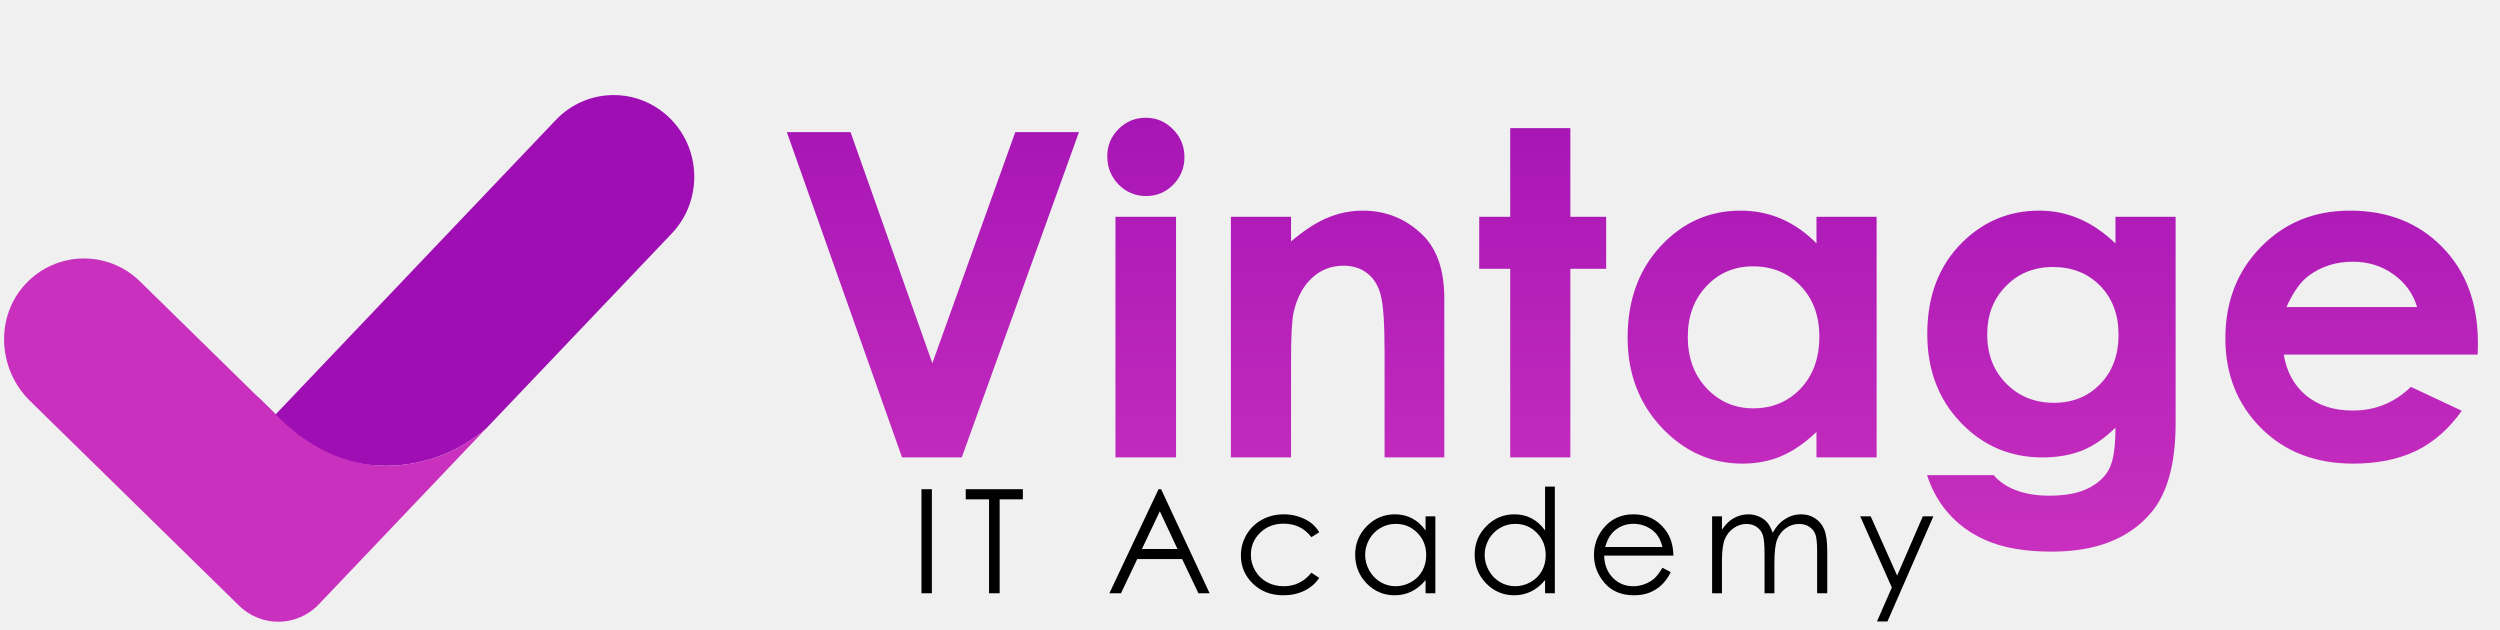
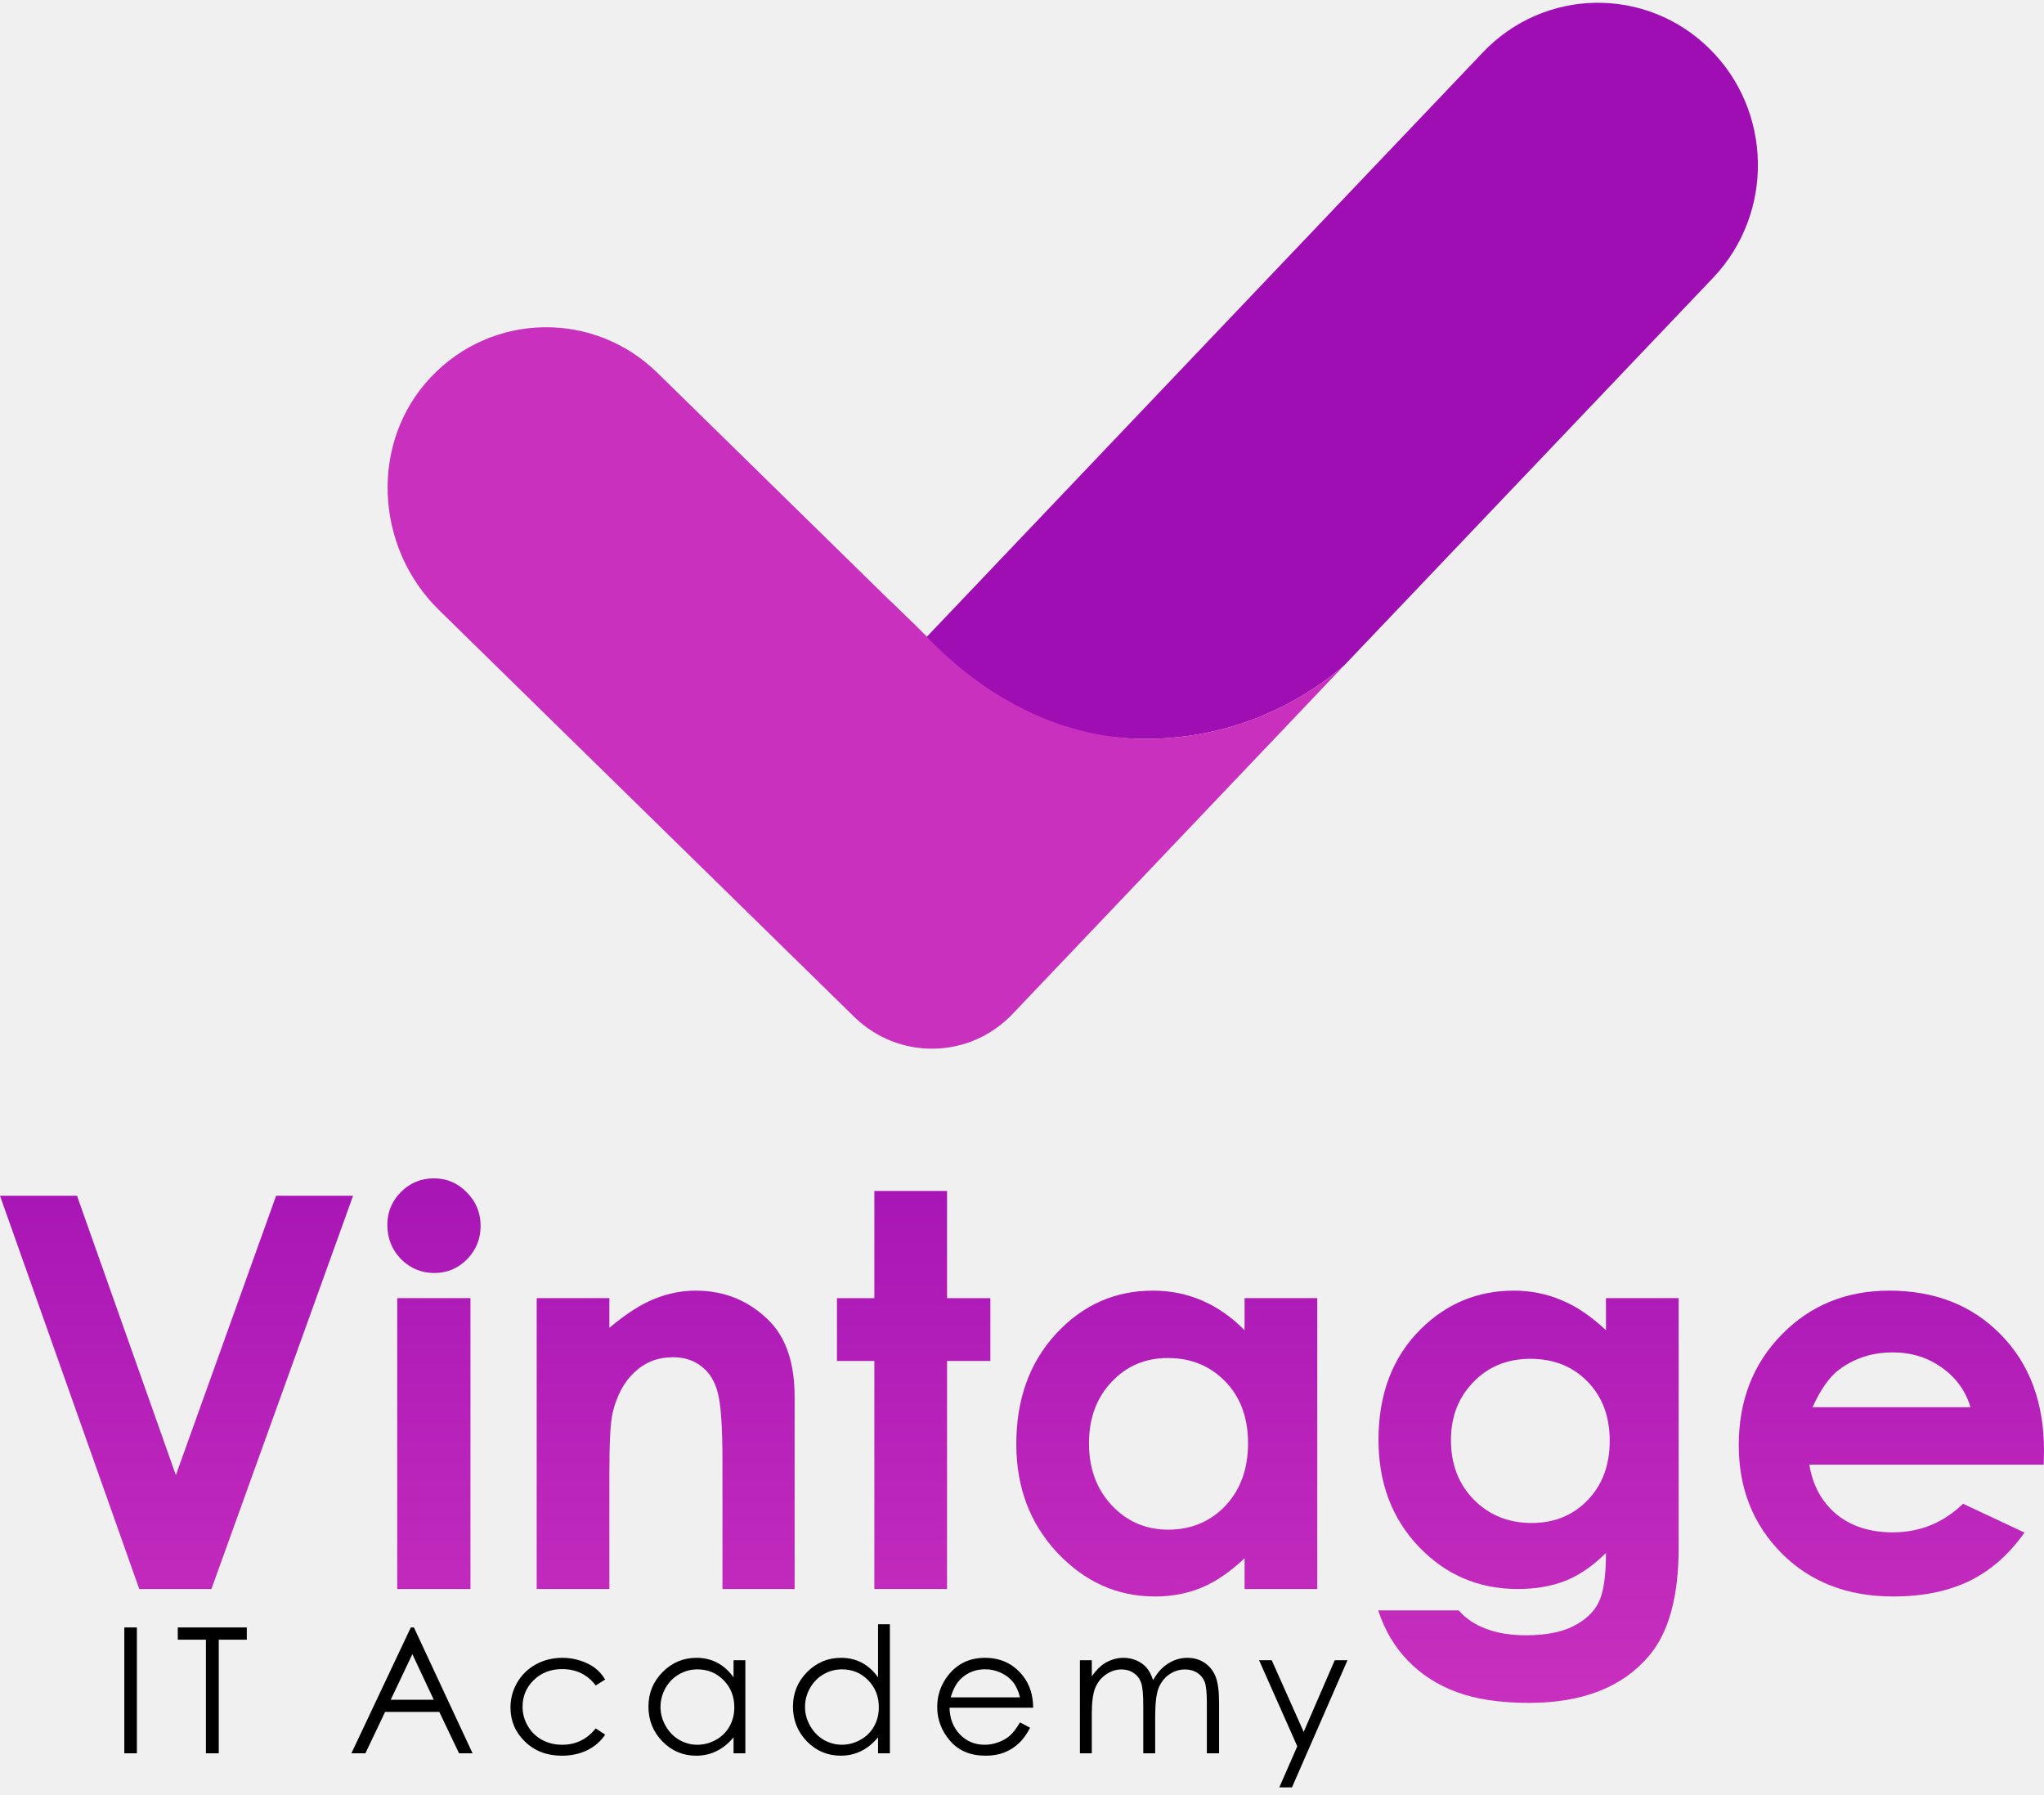
- <svg xmlns="http://www.w3.org/2000/svg" width="552" height="139" viewBox="0 0 552 139" fill="none">
-   <g clip-path="url(#clip0_20_2)">
-     <path d="M153.292 38.719C153.372 43.342 151.716 47.995 148.304 51.58L112.19 89.519L107.325 94.631C101.502 99.618 94.016 102.686 85.803 102.829C73.731 103.04 62.995 96.895 56.728 87.441L60.863 91.492L107.972 41.991L122.716 26.501C129.541 19.331 140.799 19.134 147.869 26.061C151.394 29.514 153.211 34.096 153.292 38.719Z" fill="#9E0EB3" />
-     <path d="M107.324 94.62L86.461 116.549L70.4 133.422C65.619 138.446 57.738 138.583 52.784 133.73L6.607 88.501C-0.518 81.52 -1.14 69.856 5.726 62.609C9.138 59.003 13.675 57.15 18.231 57.071C22.788 56.991 27.375 58.674 30.911 62.137L56.727 87.43C58.408 89.076 59.443 89.994 60.863 91.481C67.232 98.149 75.939 103.002 85.814 102.829C94.016 102.675 101.502 99.618 107.324 94.62Z" fill="#C930BE" />
-   </g>
-   <path d="M173.734 29.174H187.797L205.863 80.199L224.174 29.174H238.236L212.357 101H199.174L173.734 29.174ZM252.982 26C255.326 26 257.328 26.846 258.988 28.539C260.681 30.232 261.527 32.283 261.527 34.691C261.527 37.068 260.697 39.102 259.037 40.795C257.377 42.455 255.391 43.285 253.08 43.285C250.704 43.285 248.669 42.439 246.977 40.746C245.316 39.021 244.486 36.938 244.486 34.496C244.486 32.152 245.316 30.15 246.977 28.49C248.637 26.83 250.639 26 252.982 26ZM246.293 47.875H259.672V101H246.293V47.875ZM271.781 47.875H285.062V53.295C288.09 50.756 290.824 48.998 293.266 48.022C295.74 47.012 298.262 46.508 300.834 46.508C306.107 46.508 310.583 48.347 314.262 52.025C317.354 55.15 318.9 59.773 318.9 65.893V101H305.717V77.709C305.717 71.361 305.424 67.146 304.838 65.062C304.285 62.979 303.292 61.4 301.859 60.326C300.46 59.219 298.718 58.666 296.635 58.666C293.933 58.666 291.605 59.578 289.652 61.4C287.732 63.191 286.397 65.681 285.648 68.871C285.258 70.531 285.062 74.128 285.062 79.662V101H271.781V47.875ZM333.451 28.295H346.732V47.875H354.643V59.35H346.732V101H333.451V59.35H326.615V47.875H333.451V28.295ZM401.078 47.875H414.359V101H401.078V95.385C398.474 97.859 395.854 99.649 393.217 100.756C390.613 101.83 387.781 102.367 384.721 102.367C377.852 102.367 371.911 99.714 366.898 94.408C361.885 89.07 359.379 82.445 359.379 74.535C359.379 66.332 361.804 59.61 366.654 54.369C371.505 49.128 377.396 46.508 384.33 46.508C387.52 46.508 390.515 47.11 393.314 48.315C396.114 49.519 398.702 51.325 401.078 53.734V47.875ZM387.064 58.812C382.93 58.812 379.496 60.277 376.762 63.207C374.027 66.104 372.66 69.831 372.66 74.389C372.66 78.978 374.044 82.755 376.811 85.717C379.61 88.679 383.044 90.16 387.113 90.16C391.312 90.16 394.796 88.712 397.562 85.814C400.329 82.885 401.713 79.06 401.713 74.34C401.713 69.717 400.329 65.974 397.562 63.109C394.796 60.245 391.296 58.812 387.064 58.812ZM467.094 47.875H480.375V93.383C480.375 102.367 478.568 108.975 474.955 113.207C470.105 118.936 462.797 121.801 453.031 121.801C447.823 121.801 443.445 121.15 439.896 119.848C436.348 118.546 433.354 116.625 430.912 114.086C428.471 111.579 426.664 108.52 425.492 104.906H440.189C441.492 106.404 443.168 107.527 445.219 108.275C447.27 109.057 449.695 109.447 452.494 109.447C456.075 109.447 458.956 108.894 461.137 107.787C463.318 106.68 464.848 105.248 465.727 103.49C466.638 101.732 467.094 98.705 467.094 94.408C464.75 96.752 462.292 98.445 459.721 99.486C457.149 100.495 454.236 101 450.98 101C443.852 101 437.829 98.428 432.914 93.285C427.999 88.142 425.541 81.632 425.541 73.754C425.541 65.323 428.145 58.552 433.354 53.441C438.074 48.819 443.705 46.508 450.248 46.508C453.308 46.508 456.189 47.078 458.891 48.217C461.625 49.324 464.359 51.163 467.094 53.734V47.875ZM453.275 58.959C449.076 58.959 445.609 60.375 442.875 63.207C440.141 66.007 438.773 69.538 438.773 73.803C438.773 78.23 440.173 81.859 442.973 84.691C445.772 87.523 449.288 88.939 453.52 88.939C457.654 88.939 461.055 87.556 463.725 84.789C466.426 82.022 467.777 78.393 467.777 73.9C467.777 69.473 466.426 65.876 463.725 63.109C461.023 60.342 457.54 58.959 453.275 58.959ZM547.074 78.295H504.252C504.87 82.071 506.514 85.082 509.184 87.328C511.885 89.542 515.32 90.648 519.486 90.648C524.467 90.648 528.747 88.907 532.328 85.424L543.559 90.697C540.759 94.669 537.406 97.615 533.5 99.535C529.594 101.423 524.955 102.367 519.584 102.367C511.251 102.367 504.464 99.747 499.223 94.506C493.982 89.232 491.361 82.641 491.361 74.731C491.361 66.625 493.965 59.903 499.174 54.565C504.415 49.193 510.974 46.508 518.852 46.508C527.217 46.508 534.021 49.193 539.262 54.565C544.503 59.903 547.123 66.967 547.123 75.756L547.074 78.295ZM533.695 67.797C532.816 64.835 531.075 62.426 528.471 60.57C525.899 58.715 522.904 57.787 519.486 57.787C515.775 57.787 512.52 58.829 509.721 60.912C507.963 62.214 506.335 64.509 504.838 67.797H533.695Z" fill="url(#paint0_linear_20_2)" />
-   <path d="M203.461 108.016H205.757V131H203.461V108.016ZM213.237 110.25V108.016H225.847V110.25H220.722V131H218.378V110.25H213.237ZM256.369 108.016L267.088 131H264.619L261.01 123.438H251.104L247.51 131H244.947L255.807 108.016H256.369ZM256.088 112.891L252.135 121.219H259.994L256.088 112.891ZM291.287 117.531L289.552 118.609C288.052 116.62 286.006 115.625 283.412 115.625C281.339 115.625 279.615 116.292 278.24 117.625C276.875 118.958 276.193 120.578 276.193 122.484C276.193 123.724 276.506 124.891 277.131 125.984C277.766 127.078 278.631 127.927 279.724 128.531C280.828 129.135 282.063 129.438 283.427 129.438C285.927 129.438 287.969 128.443 289.552 126.453L291.287 127.594C290.474 128.812 289.381 129.76 288.006 130.438C286.641 131.104 285.084 131.438 283.334 131.438C280.646 131.438 278.417 130.583 276.646 128.875C274.875 127.167 273.99 125.089 273.99 122.641C273.99 120.995 274.401 119.469 275.224 118.062C276.058 116.646 277.198 115.542 278.646 114.75C280.094 113.958 281.714 113.562 283.506 113.562C284.631 113.562 285.714 113.734 286.756 114.078C287.808 114.422 288.698 114.87 289.427 115.422C290.157 115.974 290.776 116.677 291.287 117.531ZM316.923 114V131H314.767V128.078C313.85 129.193 312.819 130.031 311.673 130.594C310.538 131.156 309.293 131.438 307.939 131.438C305.532 131.438 303.475 130.568 301.767 128.828C300.069 127.078 299.22 124.953 299.22 122.453C299.22 120.005 300.079 117.911 301.798 116.172C303.517 114.432 305.585 113.562 308.001 113.562C309.397 113.562 310.657 113.859 311.782 114.453C312.918 115.047 313.913 115.938 314.767 117.125V114H316.923ZM308.173 115.672C306.954 115.672 305.829 115.974 304.798 116.578C303.767 117.172 302.944 118.01 302.329 119.094C301.725 120.177 301.423 121.323 301.423 122.531C301.423 123.729 301.73 124.875 302.345 125.969C302.96 127.062 303.782 127.917 304.814 128.531C305.855 129.135 306.97 129.438 308.157 129.438C309.355 129.438 310.491 129.135 311.564 128.531C312.637 127.927 313.46 127.109 314.032 126.078C314.616 125.047 314.907 123.885 314.907 122.594C314.907 120.625 314.256 118.979 312.954 117.656C311.663 116.333 310.069 115.672 308.173 115.672ZM343.309 107.438V131H341.153V128.078C340.236 129.193 339.205 130.031 338.059 130.594C336.924 131.156 335.679 131.438 334.325 131.438C331.919 131.438 329.861 130.568 328.153 128.828C326.455 127.078 325.606 124.953 325.606 122.453C325.606 120.005 326.466 117.911 328.184 116.172C329.903 114.432 331.971 113.562 334.387 113.562C335.783 113.562 337.044 113.859 338.169 114.453C339.304 115.047 340.299 115.938 341.153 117.125V107.438H343.309ZM334.559 115.672C333.341 115.672 332.216 115.974 331.184 116.578C330.153 117.172 329.33 118.01 328.716 119.094C328.111 120.177 327.809 121.323 327.809 122.531C327.809 123.729 328.117 124.875 328.731 125.969C329.346 127.062 330.169 127.917 331.2 128.531C332.242 129.135 333.356 129.438 334.544 129.438C335.742 129.438 336.877 129.135 337.95 128.531C339.023 127.927 339.846 127.109 340.419 126.078C341.002 125.047 341.294 123.885 341.294 122.594C341.294 120.625 340.643 118.979 339.341 117.656C338.049 116.333 336.455 115.672 334.559 115.672ZM367.071 125.359L368.914 126.328C368.31 127.516 367.612 128.474 366.821 129.203C366.029 129.932 365.138 130.49 364.149 130.875C363.159 131.25 362.039 131.438 360.789 131.438C358.018 131.438 355.852 130.531 354.289 128.719C352.727 126.896 351.946 124.839 351.946 122.547C351.946 120.391 352.607 118.469 353.93 116.781C355.607 114.635 357.852 113.562 360.664 113.562C363.56 113.562 365.873 114.661 367.602 116.859C368.831 118.411 369.456 120.349 369.477 122.672H354.196C354.237 124.651 354.867 126.276 356.086 127.547C357.305 128.807 358.81 129.438 360.602 129.438C361.466 129.438 362.305 129.286 363.117 128.984C363.94 128.682 364.638 128.281 365.211 127.781C365.784 127.281 366.404 126.474 367.071 125.359ZM367.071 120.781C366.779 119.615 366.352 118.682 365.789 117.984C365.237 117.286 364.503 116.724 363.586 116.297C362.67 115.87 361.706 115.656 360.696 115.656C359.029 115.656 357.597 116.193 356.399 117.266C355.524 118.047 354.862 119.219 354.414 120.781H367.071ZM378.035 114H380.207V116.938C380.967 115.854 381.748 115.062 382.551 114.562C383.655 113.896 384.816 113.562 386.035 113.562C386.858 113.562 387.639 113.724 388.379 114.047C389.118 114.37 389.722 114.802 390.191 115.344C390.66 115.875 391.066 116.641 391.41 117.641C392.139 116.307 393.051 115.297 394.144 114.609C395.238 113.911 396.415 113.562 397.676 113.562C398.853 113.562 399.889 113.859 400.785 114.453C401.691 115.047 402.363 115.875 402.801 116.938C403.238 118 403.457 119.594 403.457 121.719V131H401.222V121.719C401.222 119.896 401.092 118.646 400.832 117.969C400.571 117.281 400.123 116.729 399.488 116.312C398.863 115.896 398.113 115.688 397.238 115.688C396.176 115.688 395.202 116 394.316 116.625C393.441 117.25 392.801 118.083 392.394 119.125C391.988 120.167 391.785 121.906 391.785 124.344V131H389.613V122.297C389.613 120.245 389.483 118.854 389.222 118.125C388.972 117.385 388.53 116.797 387.894 116.359C387.259 115.911 386.504 115.688 385.629 115.688C384.618 115.688 383.67 115.995 382.785 116.609C381.91 117.214 381.259 118.031 380.832 119.062C380.415 120.094 380.207 121.672 380.207 123.797V131H378.035V114ZM410.734 114H413.046L418.89 127.094L424.562 114H426.89L416.749 137.219H414.437L417.718 129.719L410.734 114Z" fill="black" />
+ <svg xmlns="http://www.w3.org/2000/svg" width="90" height="79" viewBox="0 0 90 79" fill="none">
+   <path d="M77.402 7.14C77.434 8.971 76.779 10.813 75.427 12.232L61.129 27.254L59.202 29.278C56.897 31.253 53.933 32.468 50.681 32.525C45.901 32.608 41.65 30.175 39.168 26.431L40.806 28.036L59.458 8.436L65.296 2.303C67.998 -0.536 72.456 -0.614 75.255 2.129C76.651 3.496 77.37 5.31 77.402 7.14Z" fill="#9E0EB3" />
+   <path d="M59.203 29.274L50.942 37.957L44.583 44.638C42.69 46.627 39.569 46.681 37.608 44.76L19.324 26.851C16.503 24.087 16.257 19.469 18.976 16.6C20.326 15.172 22.123 14.438 23.927 14.407C25.731 14.375 27.547 15.042 28.947 16.413L39.169 26.427C39.835 27.079 40.244 27.443 40.807 28.032C43.328 30.672 46.776 32.593 50.686 32.525C53.933 32.464 56.898 31.253 59.203 29.274Z" fill="#C930BE" />
+   <path d="M89.988 64.479H79.667C79.816 65.389 80.212 66.115 80.855 66.656C81.507 67.19 82.334 67.457 83.339 67.457C84.539 67.457 85.571 67.037 86.434 66.197L89.141 67.468C88.466 68.426 87.658 69.136 86.716 69.599C85.775 70.054 84.657 70.281 83.362 70.281C81.354 70.281 79.718 69.65 78.454 68.386C77.191 67.115 76.56 65.526 76.56 63.62C76.56 61.666 77.187 60.046 78.443 58.759C79.706 57.464 81.287 56.817 83.186 56.817C85.202 56.817 86.842 57.464 88.105 58.759C89.368 60.046 90 61.748 90 63.867L89.988 64.479ZM86.763 61.949C86.552 61.234 86.132 60.654 85.504 60.207C84.884 59.76 84.162 59.536 83.339 59.536C82.444 59.536 81.66 59.787 80.985 60.289C80.561 60.603 80.169 61.156 79.808 61.949H86.763Z" fill="url(#paint0_linear_115_405)" />
+   <path d="M70.713 57.147H73.914V68.116C73.914 70.281 73.479 71.874 72.608 72.894C71.439 74.275 69.677 74.965 67.323 74.965C66.068 74.965 65.013 74.808 64.157 74.495C63.302 74.181 62.58 73.718 61.992 73.106C61.404 72.502 60.968 71.764 60.685 70.893H64.228C64.542 71.254 64.946 71.525 65.44 71.705C65.935 71.894 66.519 71.988 67.194 71.988C68.057 71.988 68.751 71.854 69.277 71.588C69.803 71.321 70.172 70.976 70.383 70.552C70.603 70.128 70.713 69.398 70.713 68.363C70.148 68.928 69.556 69.336 68.936 69.587C68.316 69.83 67.614 69.952 66.829 69.952C65.111 69.952 63.659 69.332 62.474 68.092C61.29 66.852 60.697 65.283 60.697 63.384C60.697 61.352 61.325 59.72 62.58 58.488C63.718 57.374 65.076 56.817 66.653 56.817C67.39 56.817 68.085 56.954 68.736 57.229C69.395 57.496 70.054 57.939 70.713 58.559V57.147ZM67.382 59.818C66.37 59.818 65.534 60.16 64.875 60.842C64.216 61.517 63.887 62.368 63.887 63.396C63.887 64.463 64.224 65.338 64.899 66.021C65.574 66.703 66.421 67.045 67.441 67.045C68.438 67.045 69.257 66.711 69.901 66.044C70.552 65.377 70.878 64.502 70.878 63.42C70.878 62.353 70.552 61.486 69.901 60.819C69.25 60.152 68.41 59.818 67.382 59.818Z" fill="url(#paint1_linear_115_405)" />
+   <path d="M54.8 57.147H58.001V69.952H54.8V68.598C54.172 69.195 53.541 69.626 52.905 69.893C52.277 70.152 51.595 70.281 50.857 70.281C49.202 70.281 47.77 69.642 46.562 68.363C45.353 67.076 44.749 65.479 44.749 63.573C44.749 61.596 45.334 59.975 46.503 58.712C47.672 57.449 49.092 56.817 50.763 56.817C51.532 56.817 52.254 56.962 52.929 57.253C53.603 57.543 54.227 57.978 54.8 58.559V57.147ZM51.422 59.783C50.426 59.783 49.598 60.136 48.939 60.842C48.28 61.541 47.95 62.439 47.95 63.537C47.95 64.644 48.284 65.554 48.951 66.268C49.625 66.982 50.453 67.339 51.434 67.339C52.446 67.339 53.286 66.99 53.953 66.291C54.62 65.585 54.953 64.663 54.953 63.526C54.953 62.411 54.62 61.509 53.953 60.819C53.286 60.128 52.442 59.783 51.422 59.783Z" fill="url(#paint2_linear_115_405)" />
+   <path d="M38.499 52.428H41.7V57.148H43.607V59.913H41.7V69.952H38.499V59.913H36.852V57.148H38.499V52.428Z" fill="url(#paint3_linear_115_405)" />
+   <path d="M23.631 57.147H26.832V58.453C27.562 57.841 28.221 57.417 28.809 57.182C29.406 56.939 30.014 56.817 30.634 56.817C31.905 56.817 32.983 57.26 33.87 58.147C34.615 58.9 34.988 60.014 34.988 61.489V69.952H31.811V64.338C31.811 62.808 31.74 61.792 31.599 61.289C31.465 60.787 31.226 60.407 30.881 60.148C30.543 59.881 30.124 59.748 29.621 59.748C28.97 59.748 28.409 59.967 27.938 60.407C27.476 60.838 27.154 61.438 26.973 62.208C26.879 62.608 26.832 63.475 26.832 64.808V69.952H23.631V57.147Z" fill="url(#paint4_linear_115_405)" />
+   <path d="M19.102 51.874C19.668 51.874 20.15 52.078 20.55 52.486C20.958 52.894 21.162 53.388 21.162 53.969C21.162 54.542 20.962 55.032 20.562 55.44C20.162 55.84 19.683 56.04 19.126 56.04C18.553 56.04 18.063 55.836 17.655 55.428C17.255 55.013 17.055 54.51 17.055 53.922C17.055 53.357 17.255 52.874 17.655 52.474C18.055 52.074 18.538 51.874 19.102 51.874ZM17.49 57.147H20.715V69.952H17.49V57.147Z" fill="url(#paint5_linear_115_405)" />
+   <path d="M0 52.639H3.39L7.744 64.938L12.158 52.639H15.547L9.309 69.952H6.132L0 52.639Z" fill="url(#paint6_linear_115_405)" />
+   <path d="M55.438 73.086H55.995L57.403 76.242L58.771 73.086H59.332L56.888 78.683H56.33L57.121 76.875L55.438 73.086Z" fill="black" />
+   <path d="M47.55 73.087H48.073V73.795C48.257 73.534 48.445 73.343 48.638 73.222C48.904 73.061 49.184 72.981 49.478 72.981C49.676 72.981 49.865 73.02 50.043 73.098C50.221 73.176 50.367 73.28 50.48 73.41C50.593 73.539 50.691 73.723 50.774 73.964C50.949 73.643 51.169 73.399 51.433 73.234C51.696 73.065 51.98 72.981 52.284 72.981C52.568 72.981 52.817 73.053 53.033 73.196C53.252 73.339 53.414 73.539 53.519 73.795C53.625 74.051 53.677 74.435 53.677 74.947V77.184H53.139V74.947C53.139 74.508 53.107 74.207 53.045 74.043C52.982 73.877 52.874 73.745 52.721 73.644C52.57 73.544 52.389 73.493 52.178 73.493C51.922 73.493 51.688 73.569 51.474 73.719C51.263 73.87 51.109 74.071 51.011 74.322C50.913 74.573 50.864 74.992 50.864 75.58V77.184H50.34V75.087C50.34 74.592 50.309 74.257 50.246 74.081C50.186 73.903 50.079 73.761 49.926 73.655C49.773 73.547 49.591 73.493 49.38 73.493C49.137 73.493 48.908 73.567 48.695 73.716C48.484 73.861 48.327 74.058 48.224 74.307C48.123 74.555 48.073 74.936 48.073 75.448V77.184H47.55V73.087Z" fill="black" />
+   <path d="M44.912 75.825L45.357 76.058C45.211 76.344 45.043 76.575 44.852 76.751C44.661 76.927 44.447 77.061 44.208 77.154C43.969 77.245 43.7 77.29 43.398 77.29C42.73 77.29 42.208 77.071 41.831 76.634C41.455 76.195 41.267 75.699 41.267 75.147C41.267 74.627 41.426 74.164 41.745 73.757C42.149 73.24 42.69 72.981 43.368 72.981C44.066 72.981 44.623 73.246 45.04 73.776C45.337 74.15 45.487 74.617 45.492 75.177H41.809C41.819 75.654 41.971 76.046 42.265 76.352C42.558 76.656 42.921 76.808 43.353 76.808C43.562 76.808 43.764 76.771 43.959 76.698C44.158 76.626 44.326 76.529 44.464 76.408C44.602 76.288 44.752 76.093 44.912 75.825ZM44.912 74.721C44.842 74.44 44.739 74.215 44.603 74.047C44.47 73.879 44.293 73.743 44.072 73.64C43.851 73.537 43.619 73.486 43.376 73.486C42.974 73.486 42.629 73.615 42.34 73.874C42.129 74.062 41.97 74.345 41.862 74.721H44.912Z" fill="black" />
+   <path d="M39.182 71.504V77.183H38.662V76.479C38.441 76.748 38.193 76.95 37.917 77.086C37.643 77.221 37.343 77.289 37.017 77.289C36.437 77.289 35.941 77.079 35.529 76.66C35.12 76.238 34.915 75.726 34.915 75.123C34.915 74.533 35.122 74.029 35.536 73.609C35.951 73.19 36.449 72.981 37.032 72.981C37.368 72.981 37.672 73.052 37.943 73.195C38.217 73.338 38.456 73.553 38.662 73.839V71.504H39.182ZM37.073 73.489C36.779 73.489 36.508 73.562 36.26 73.707C36.011 73.85 35.813 74.053 35.664 74.314C35.519 74.575 35.446 74.851 35.446 75.142C35.446 75.431 35.52 75.707 35.668 75.971C35.816 76.234 36.015 76.44 36.263 76.588C36.514 76.734 36.783 76.807 37.069 76.807C37.358 76.807 37.632 76.734 37.89 76.588C38.149 76.443 38.347 76.246 38.485 75.997C38.626 75.749 38.696 75.469 38.696 75.157C38.696 74.683 38.539 74.286 38.225 73.967C37.914 73.648 37.53 73.489 37.073 73.489Z" fill="black" />
+   <path d="M32.819 73.087V77.184H32.299V76.48C32.078 76.749 31.83 76.951 31.553 77.086C31.28 77.222 30.98 77.29 30.653 77.29C30.073 77.29 29.577 77.08 29.166 76.661C28.756 76.239 28.552 75.727 28.552 75.124C28.552 74.534 28.759 74.029 29.173 73.61C29.587 73.191 30.086 72.981 30.668 72.981C31.005 72.981 31.309 73.053 31.58 73.196C31.853 73.339 32.093 73.554 32.299 73.84V73.087H32.819ZM30.71 73.49C30.416 73.49 30.145 73.562 29.896 73.708C29.648 73.851 29.449 74.053 29.301 74.314C29.156 74.576 29.083 74.852 29.083 75.143C29.083 75.432 29.157 75.708 29.305 75.972C29.453 76.235 29.651 76.441 29.9 76.589C30.151 76.735 30.42 76.808 30.706 76.808C30.995 76.808 31.268 76.735 31.527 76.589C31.786 76.444 31.984 76.246 32.122 75.998C32.263 75.749 32.333 75.469 32.333 75.158C32.333 74.683 32.176 74.287 31.862 73.968C31.551 73.649 31.167 73.49 30.71 73.49Z" fill="black" />
+   <path d="M26.647 73.938L26.229 74.198C25.867 73.718 25.374 73.478 24.748 73.478C24.249 73.478 23.833 73.639 23.502 73.96C23.173 74.282 23.009 74.672 23.009 75.132C23.009 75.43 23.084 75.712 23.235 75.975C23.388 76.239 23.596 76.444 23.86 76.589C24.126 76.735 24.423 76.808 24.752 76.808C25.355 76.808 25.847 76.568 26.229 76.088L26.647 76.363C26.451 76.657 26.187 76.885 25.856 77.049C25.527 77.209 25.151 77.29 24.73 77.29C24.082 77.29 23.545 77.084 23.118 76.672C22.691 76.26 22.477 75.759 22.477 75.169C22.477 74.773 22.577 74.405 22.775 74.066C22.976 73.724 23.251 73.458 23.6 73.267C23.949 73.077 24.339 72.981 24.771 72.981C25.042 72.981 25.303 73.023 25.555 73.106C25.808 73.188 26.023 73.296 26.198 73.429C26.374 73.562 26.524 73.732 26.647 73.938Z" fill="black" />
+   <path d="M18.225 71.644L20.808 77.184H20.213L19.343 75.362H16.956L16.089 77.184H15.472L18.089 71.644H18.225ZM18.157 72.819L17.204 74.827H19.099L18.157 72.819Z" fill="black" />
+   <path d="M7.828 72.183V71.644H10.867V72.183H9.632V77.184H9.067V72.183H7.828Z" fill="black" />
+   <path d="M5.474 71.644H6.027V77.184H5.474V71.644Z" fill="black" />
  <defs>
-     <linearGradient id="paint0_linear_20_2" x1="361.5" y1="0" x2="361.5" y2="123" gradientUnits="userSpaceOnUse">
+     <linearGradient id="paint0_linear_115_405" x1="45.258" y1="45.607" x2="45.258" y2="75.254" gradientUnits="userSpaceOnUse">
      <stop stop-color="#9E0EB3" />
      <stop offset="1" stop-color="#C930BE" />
    </linearGradient>
-     <clipPath id="clip0_20_2">
-       <rect width="153" height="115" fill="white" transform="translate(0 23.3439) rotate(-1)" />
-     </clipPath>
+     <linearGradient id="paint1_linear_115_405" x1="45.261" y1="45.607" x2="45.261" y2="75.254" gradientUnits="userSpaceOnUse">
+       <stop stop-color="#9E0EB3" />
+       <stop offset="1" stop-color="#C930BE" />
+     </linearGradient>
+     <linearGradient id="paint2_linear_115_405" x1="45.26" y1="45.607" x2="45.26" y2="75.254" gradientUnits="userSpaceOnUse">
+       <stop stop-color="#9E0EB3" />
+       <stop offset="1" stop-color="#C930BE" />
+     </linearGradient>
+     <linearGradient id="paint3_linear_115_405" x1="45.26" y1="45.608" x2="45.26" y2="75.255" gradientUnits="userSpaceOnUse">
+       <stop stop-color="#9E0EB3" />
+       <stop offset="1" stop-color="#C930BE" />
+     </linearGradient>
+     <linearGradient id="paint4_linear_115_405" x1="45.256" y1="45.607" x2="45.256" y2="75.254" gradientUnits="userSpaceOnUse">
+       <stop stop-color="#9E0EB3" />
+       <stop offset="1" stop-color="#C930BE" />
+     </linearGradient>
+     <linearGradient id="paint5_linear_115_405" x1="45.259" y1="45.607" x2="45.259" y2="75.254" gradientUnits="userSpaceOnUse">
+       <stop stop-color="#9E0EB3" />
+       <stop offset="1" stop-color="#C930BE" />
+     </linearGradient>
+     <linearGradient id="paint6_linear_115_405" x1="45.258" y1="45.607" x2="45.258" y2="75.254" gradientUnits="userSpaceOnUse">
+       <stop stop-color="#9E0EB3" />
+       <stop offset="1" stop-color="#C930BE" />
+     </linearGradient>
  </defs>
</svg>
